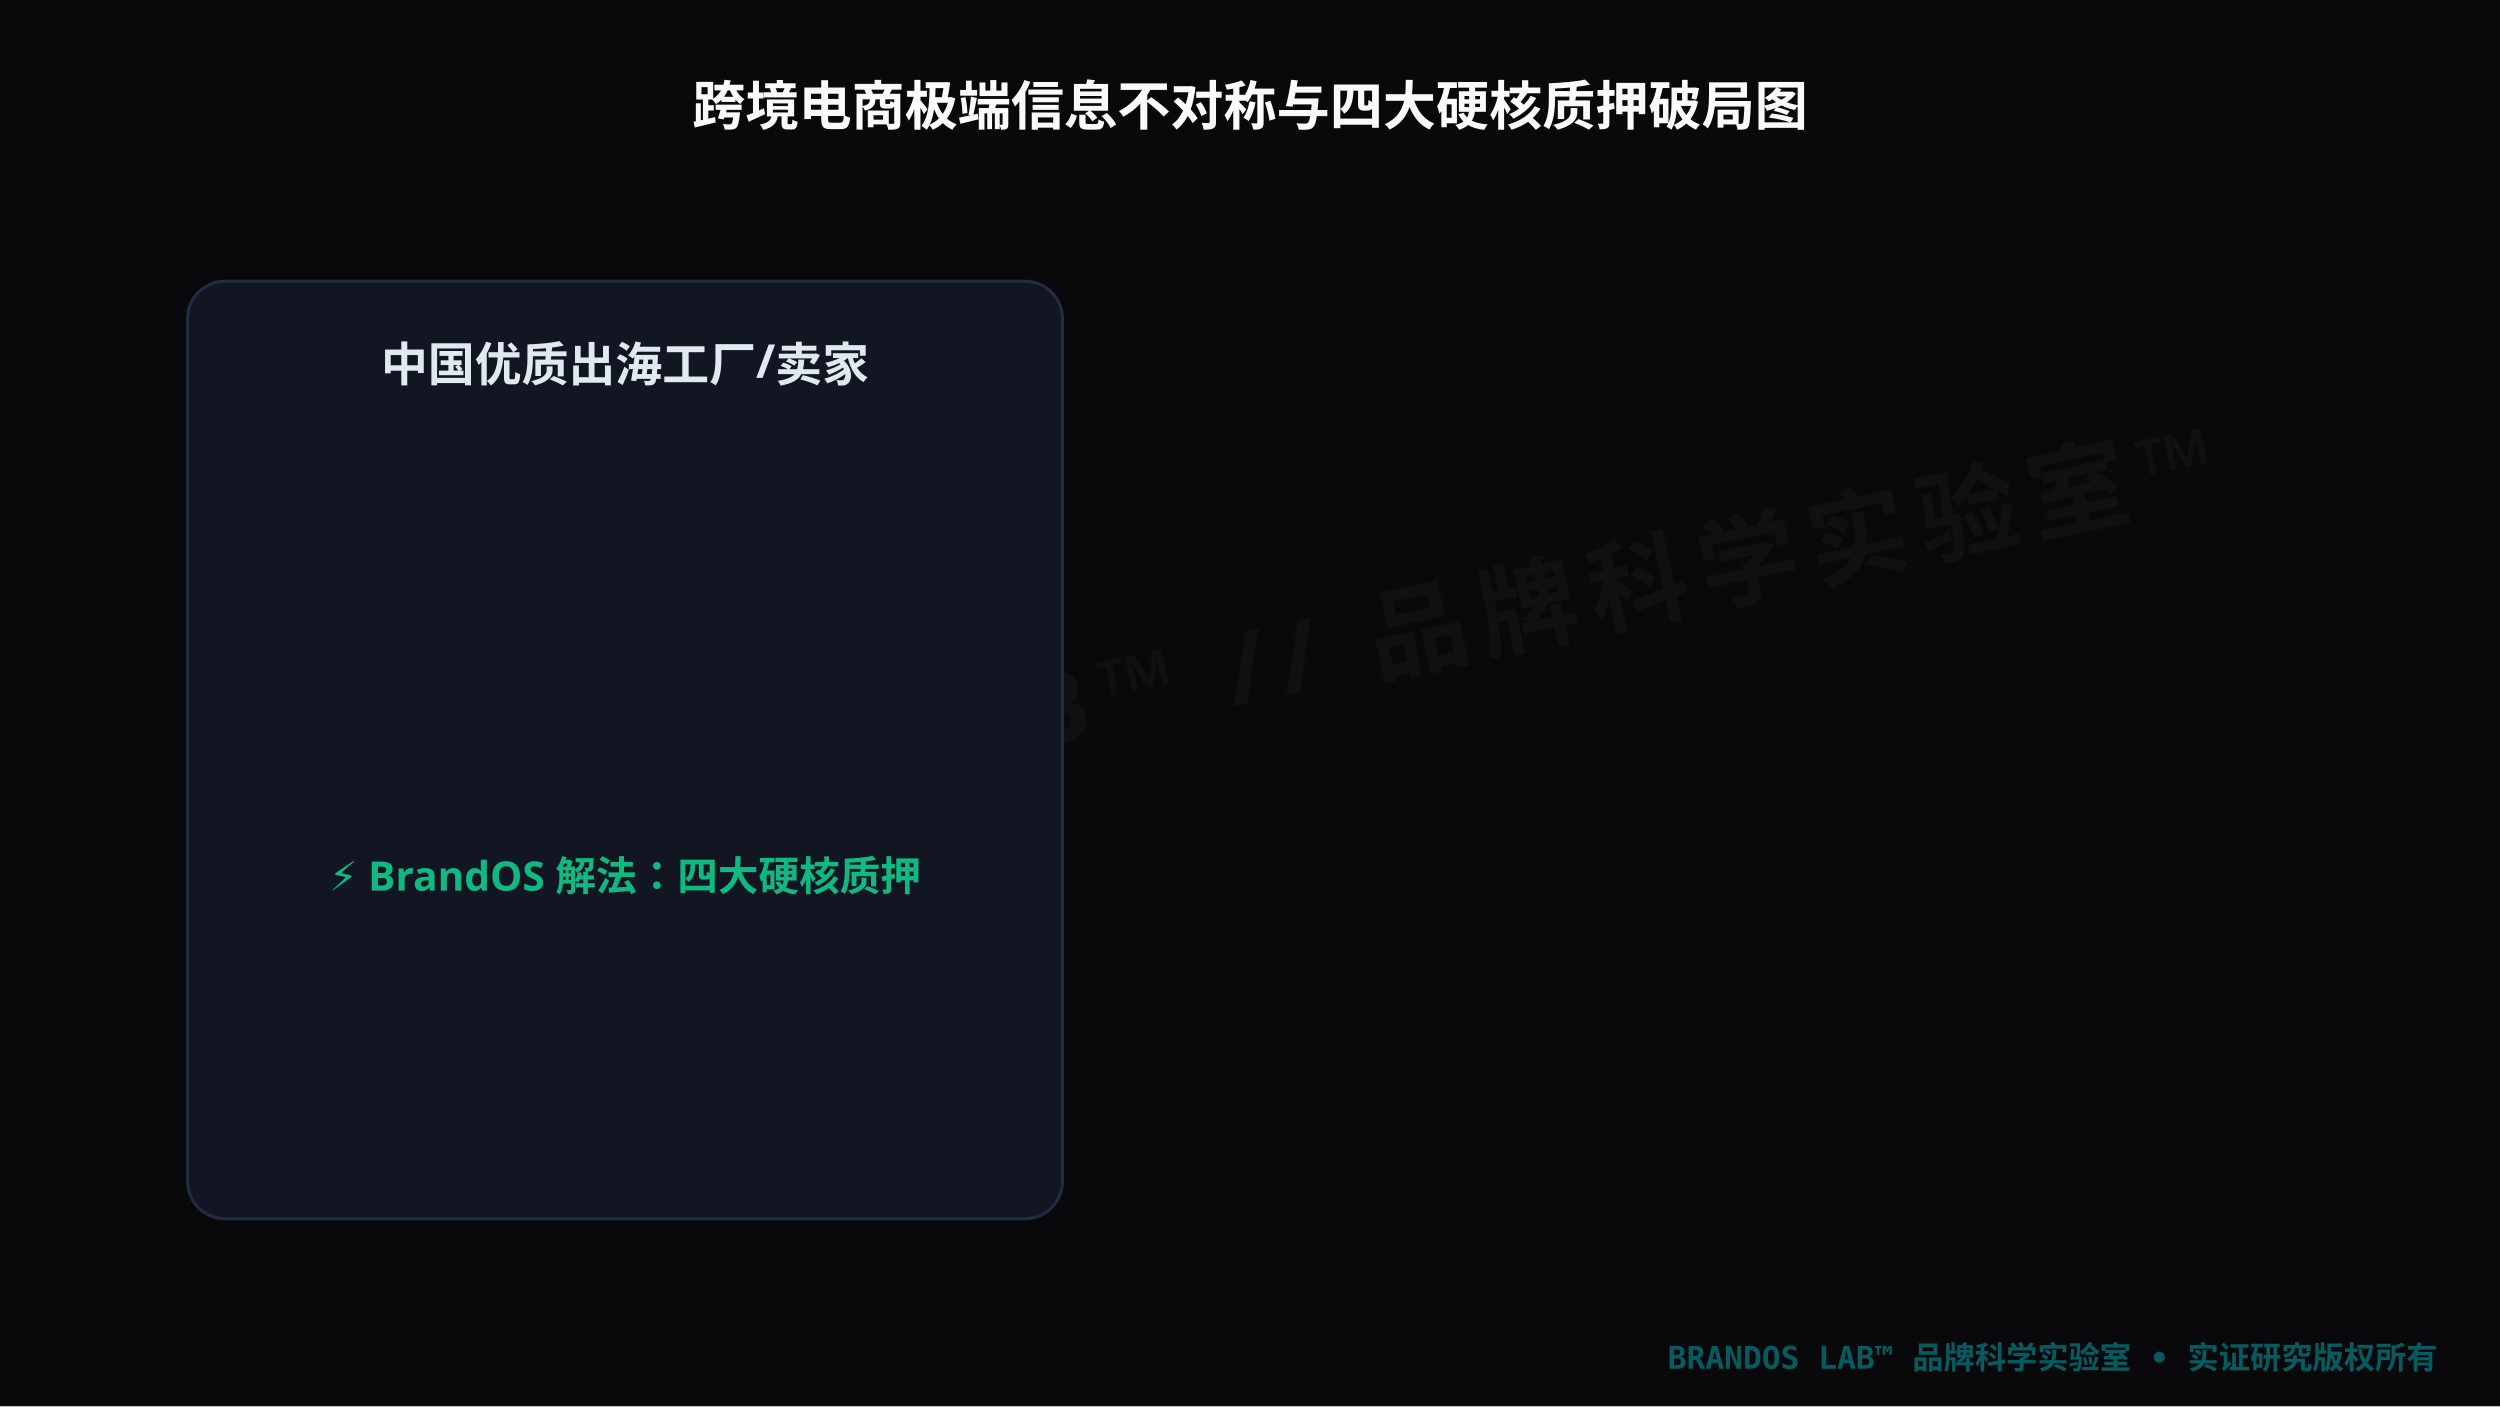
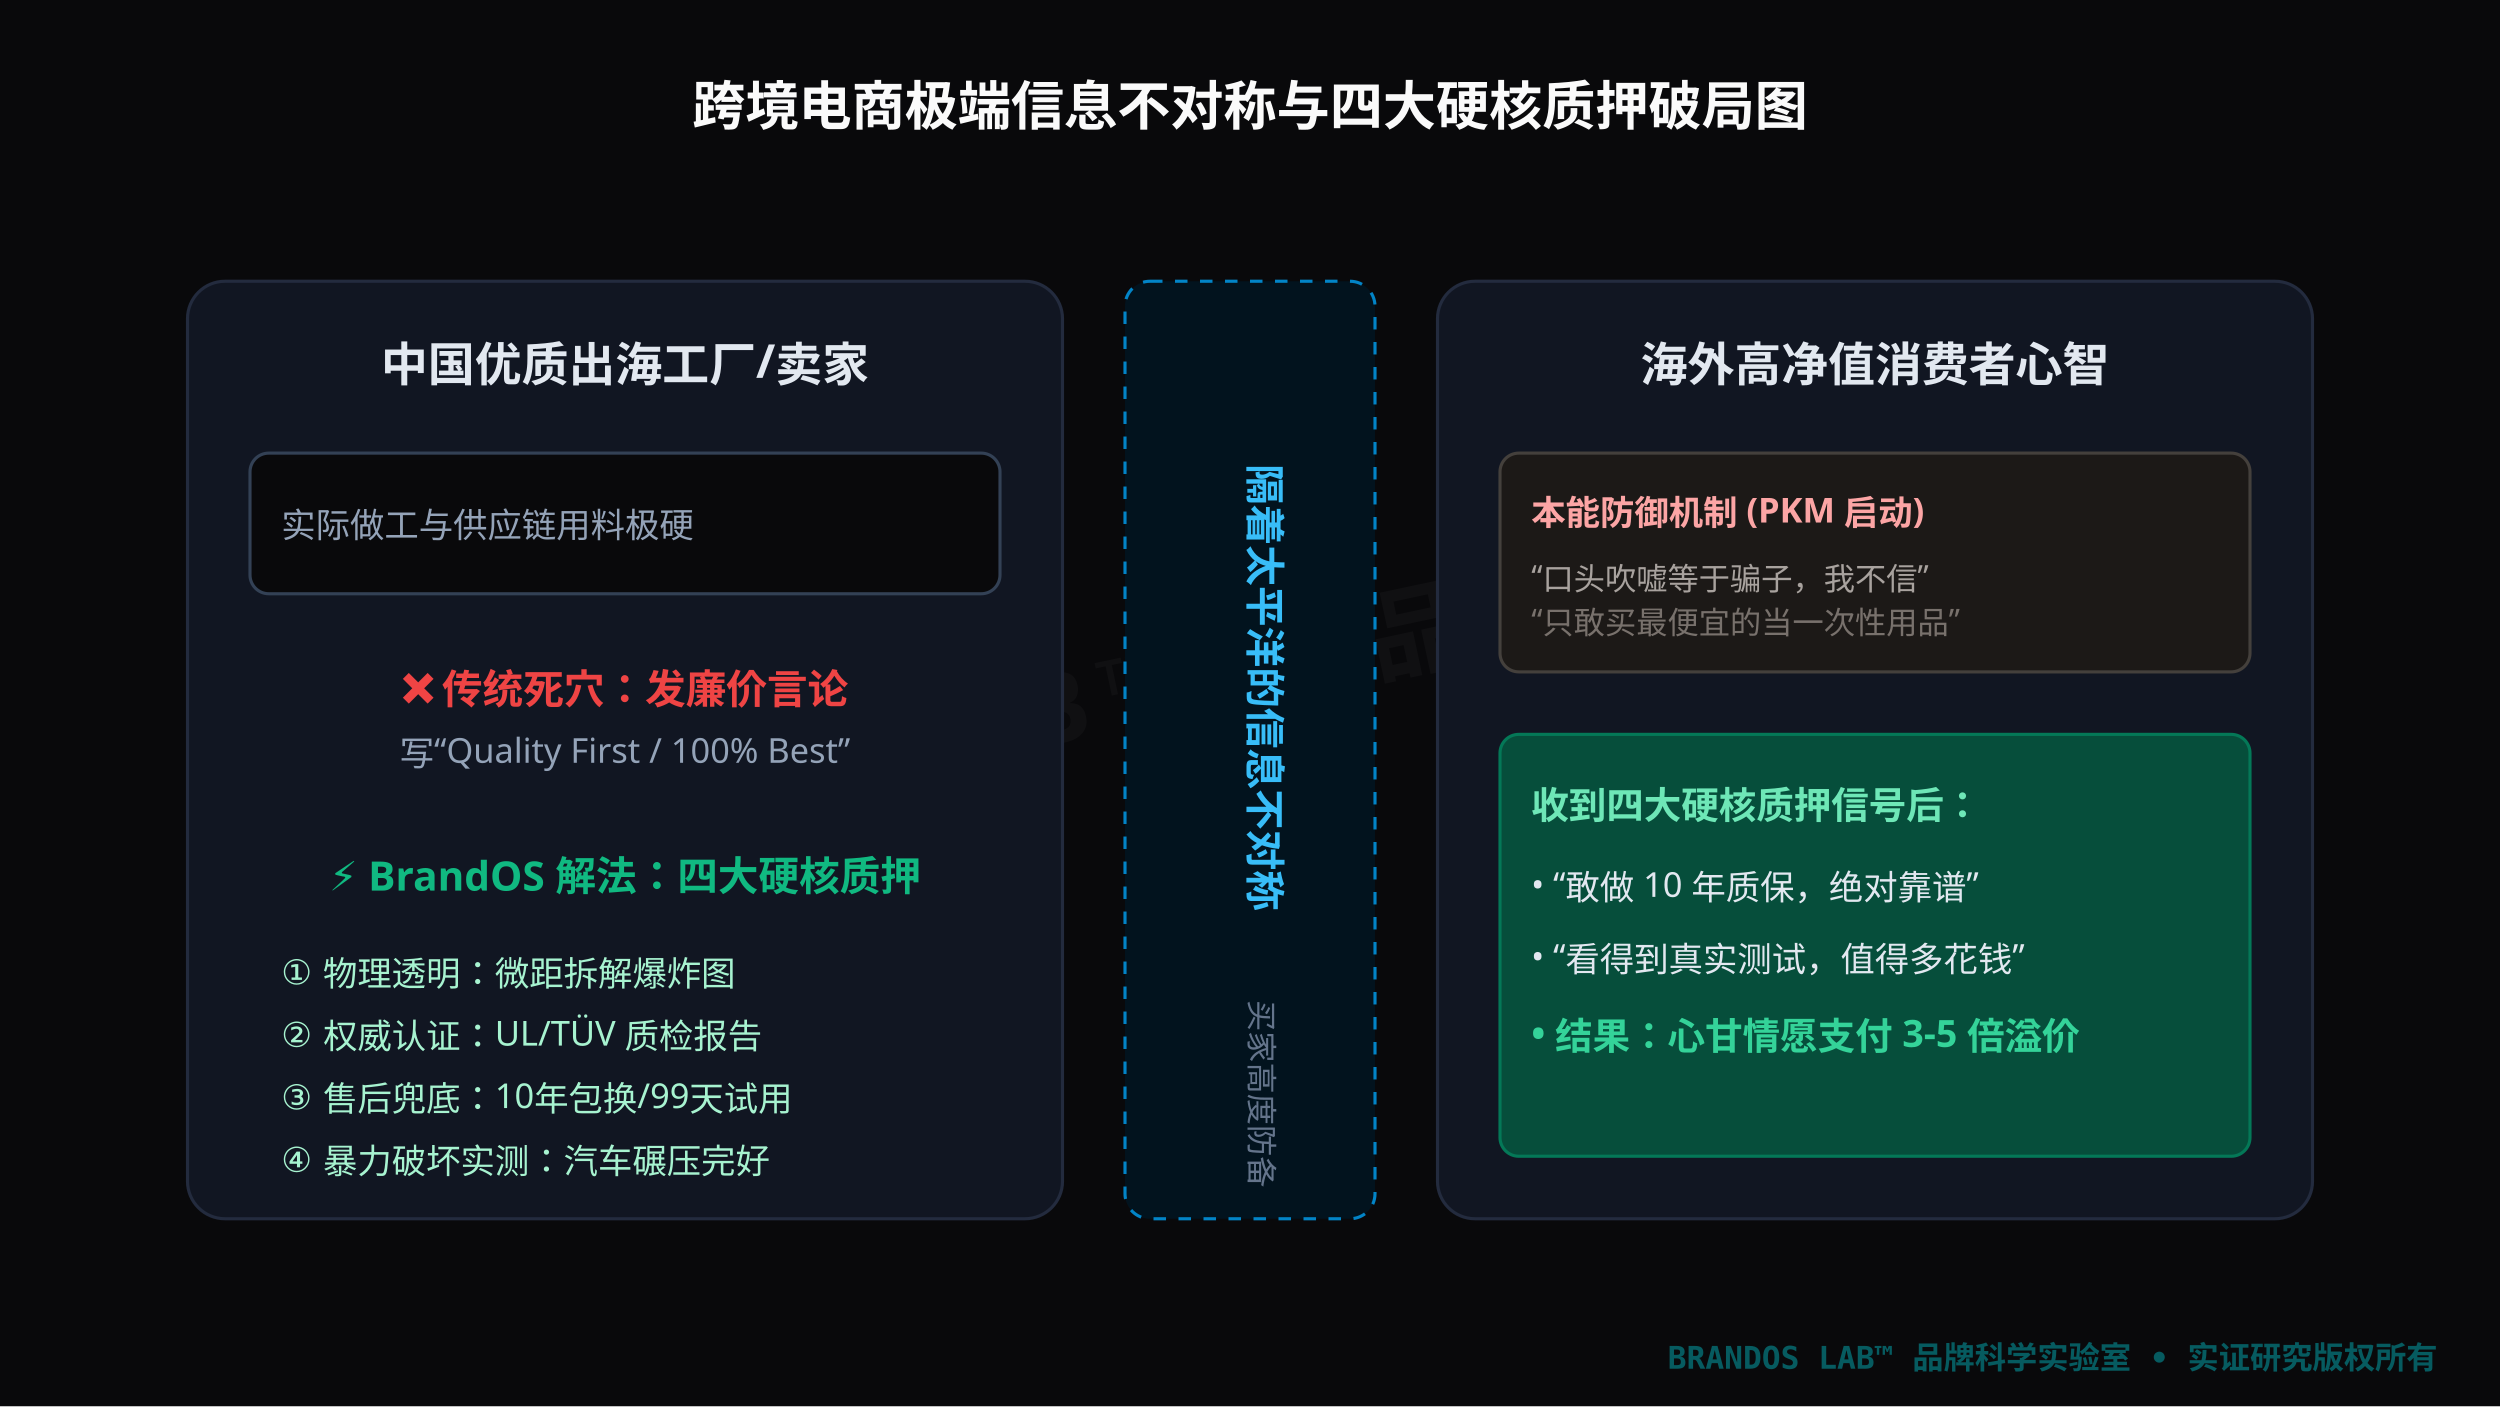
<svg xmlns="http://www.w3.org/2000/svg" viewBox="0 0 800 450" width="100%" height="100%" style="background:#09090B; border-radius:16px; border:1px solid #232B3E;">
  <rect width="100%" height="100%" fill="#09090B" />
  <text x="400" y="225" fill="rgba(255, 255, 255, 0.03)" font-family="sans-serif" font-size="32" font-weight="900" text-anchor="middle" transform="rotate(-12 400 225)" letter-spacing="4">BRANDOS LAB™ // 品牌科学实验室™</text>
  <text x="780" y="438" fill="rgba(0, 242, 254, 0.35)" font-family="monospace" font-size="10" font-weight="bold" text-anchor="end">BRANDOS LAB™ 品牌科学实验室 • 实证研究版权所有</text>
  <text x="400" y="40" fill="#FAFAFA" font-family="sans-serif" font-size="17" font-weight="900" text-anchor="middle">跨境电商极端信息不对称与四大硬核质押破局图</text>
+   <g transform="translate(360, 90)">
+     <rect width="80" height="300" rx="8" fill="#02131E" stroke="#0284C7" stroke-dasharray="4 4" />
+     <text x="40" y="130" fill="#38BDF8" font-family="sans-serif" font-size="13" font-weight="bold" text-anchor="middle" transform="rotate(90 40 130)">隔着太平洋的信息不对称</text>
+     <text x="40" y="260" fill="#64748B" font-family="sans-serif" font-size="10" text-anchor="middle" transform="rotate(90 40 260)">买家高度防备</text>
+   </g>
  <g transform="translate(60, 90)">
    <rect width="280" height="300" rx="12" fill="#111622" stroke="#232B3E" />
    <text x="140" y="32" fill="#E2E8F0" font-family="sans-serif" font-size="15" font-weight="bold" text-anchor="middle">中国优质出海工厂/卖家</text>
+     <rect x="20" y="55" width="240" height="45" rx="6" fill="#09090B" stroke="#334155" />
+     <text x="30" y="82" fill="#94A3B8" font-family="sans-serif" font-size="11">实际做工与供应链用料极硬</text>
+     <text x="140" y="135" fill="#EF4444" font-family="sans-serif" font-size="13" font-weight="bold" text-anchor="middle">❌ 传统死穴：发廉价言论</text>
+     <text x="140" y="155" fill="#94A3B8" font-family="sans-serif" font-size="11" text-anchor="middle">写“Quality First / 100% Best”</text>
    <text x="140" y="195" fill="#10B981" font-family="sans-serif" font-size="13" font-weight="bold" text-anchor="middle">⚡ BrandOS 解法：四大硬核质押</text>
+     <text x="30" y="225" fill="#A7F3D0" font-family="sans-serif" font-size="11">① 物理透明：微距拆解爆炸图</text>
+     <text x="30" y="245" fill="#A7F3D0" font-family="sans-serif" font-size="11">② 权威认证：UL/TÜV 质检报告</text>
+     <text x="30" y="265" fill="#A7F3D0" font-family="sans-serif" font-size="11">③ 售后兜底：10年包换/99天试用</text>
+     <text x="30" y="285" fill="#A7F3D0" font-family="sans-serif" font-size="11">④ 暴力破坏实测：汽车碾压完好</text>
+   </g>
+   <g transform="translate(460, 90)">
+     <rect width="280" height="300" rx="12" fill="#111622" stroke="#232B3E" />
+     <text x="140" y="32" fill="#E2E8F0" font-family="sans-serif" font-size="15" font-weight="bold" text-anchor="middle">海外高净值消费者心智</text>
+     <rect x="20" y="55" width="240" height="70" rx="6" fill="#1C1917" stroke="#44403C" />
+     <text x="30" y="78" fill="#FCA5A5" font-family="sans-serif" font-size="11" font-weight="bold">本能防御机制 (PKM 启动)</text>
+     <text x="30" y="98" fill="#A8A29E" font-family="sans-serif" font-size="10">“口头吹嘘等于骗子，我不信”</text>
+     <text x="30" y="112" fill="#78716C" font-family="sans-serif" font-size="10">“只敢买最便宜的当一次性用品”</text>
+     <rect x="20" y="145" width="240" height="135" rx="6" fill="#064E3B" stroke="#047857" />
+     <text x="30" y="172" fill="#6EE7B7" font-family="sans-serif" font-size="12" font-weight="bold">收到四大硬核质押信号后：</text>
+     <text x="30" y="197" fill="#E2E8F0" font-family="sans-serif" font-size="11">• “敢做 10 年质保，绝对靠谱”</text>
+     <text x="30" y="220" fill="#E2E8F0" font-family="sans-serif" font-size="11">• “看得到真实测试，值得多花钱”</text>
+     <text x="30" y="245" fill="#34D399" font-family="sans-serif" font-size="12" font-weight="bold">• 结果：心甘情愿支付 3-5 倍溢价</text>
  </g>
</svg>
